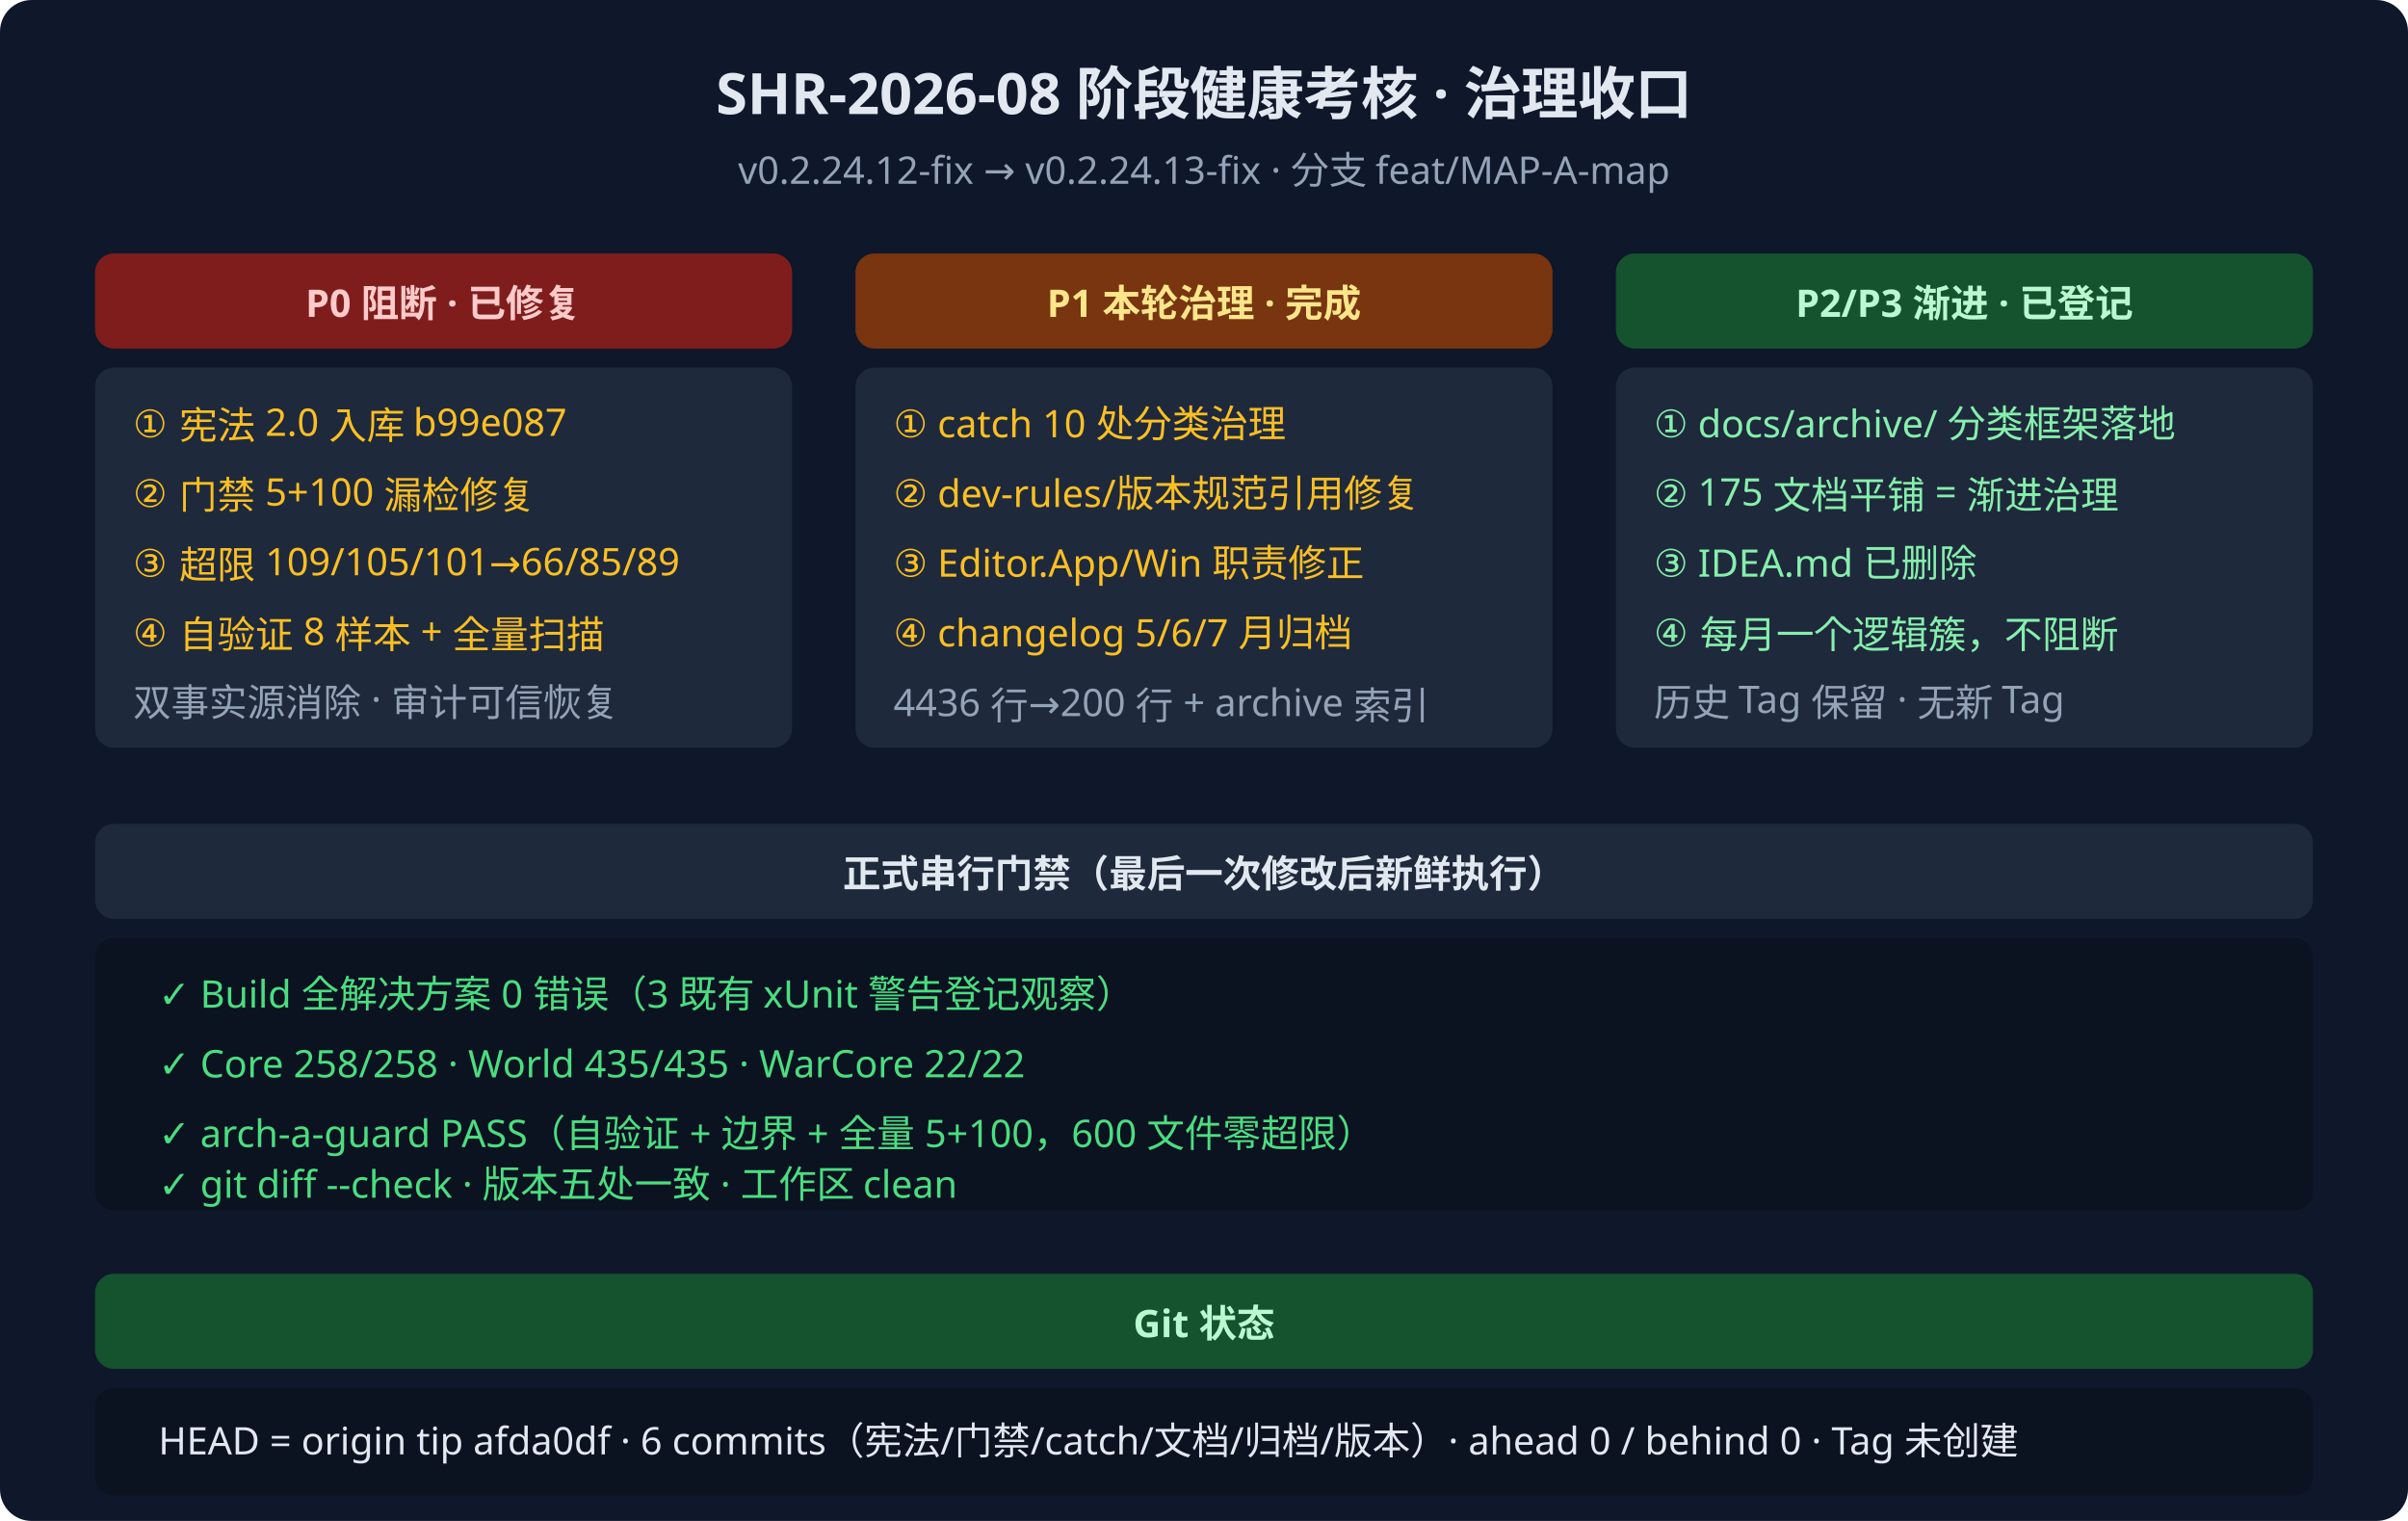
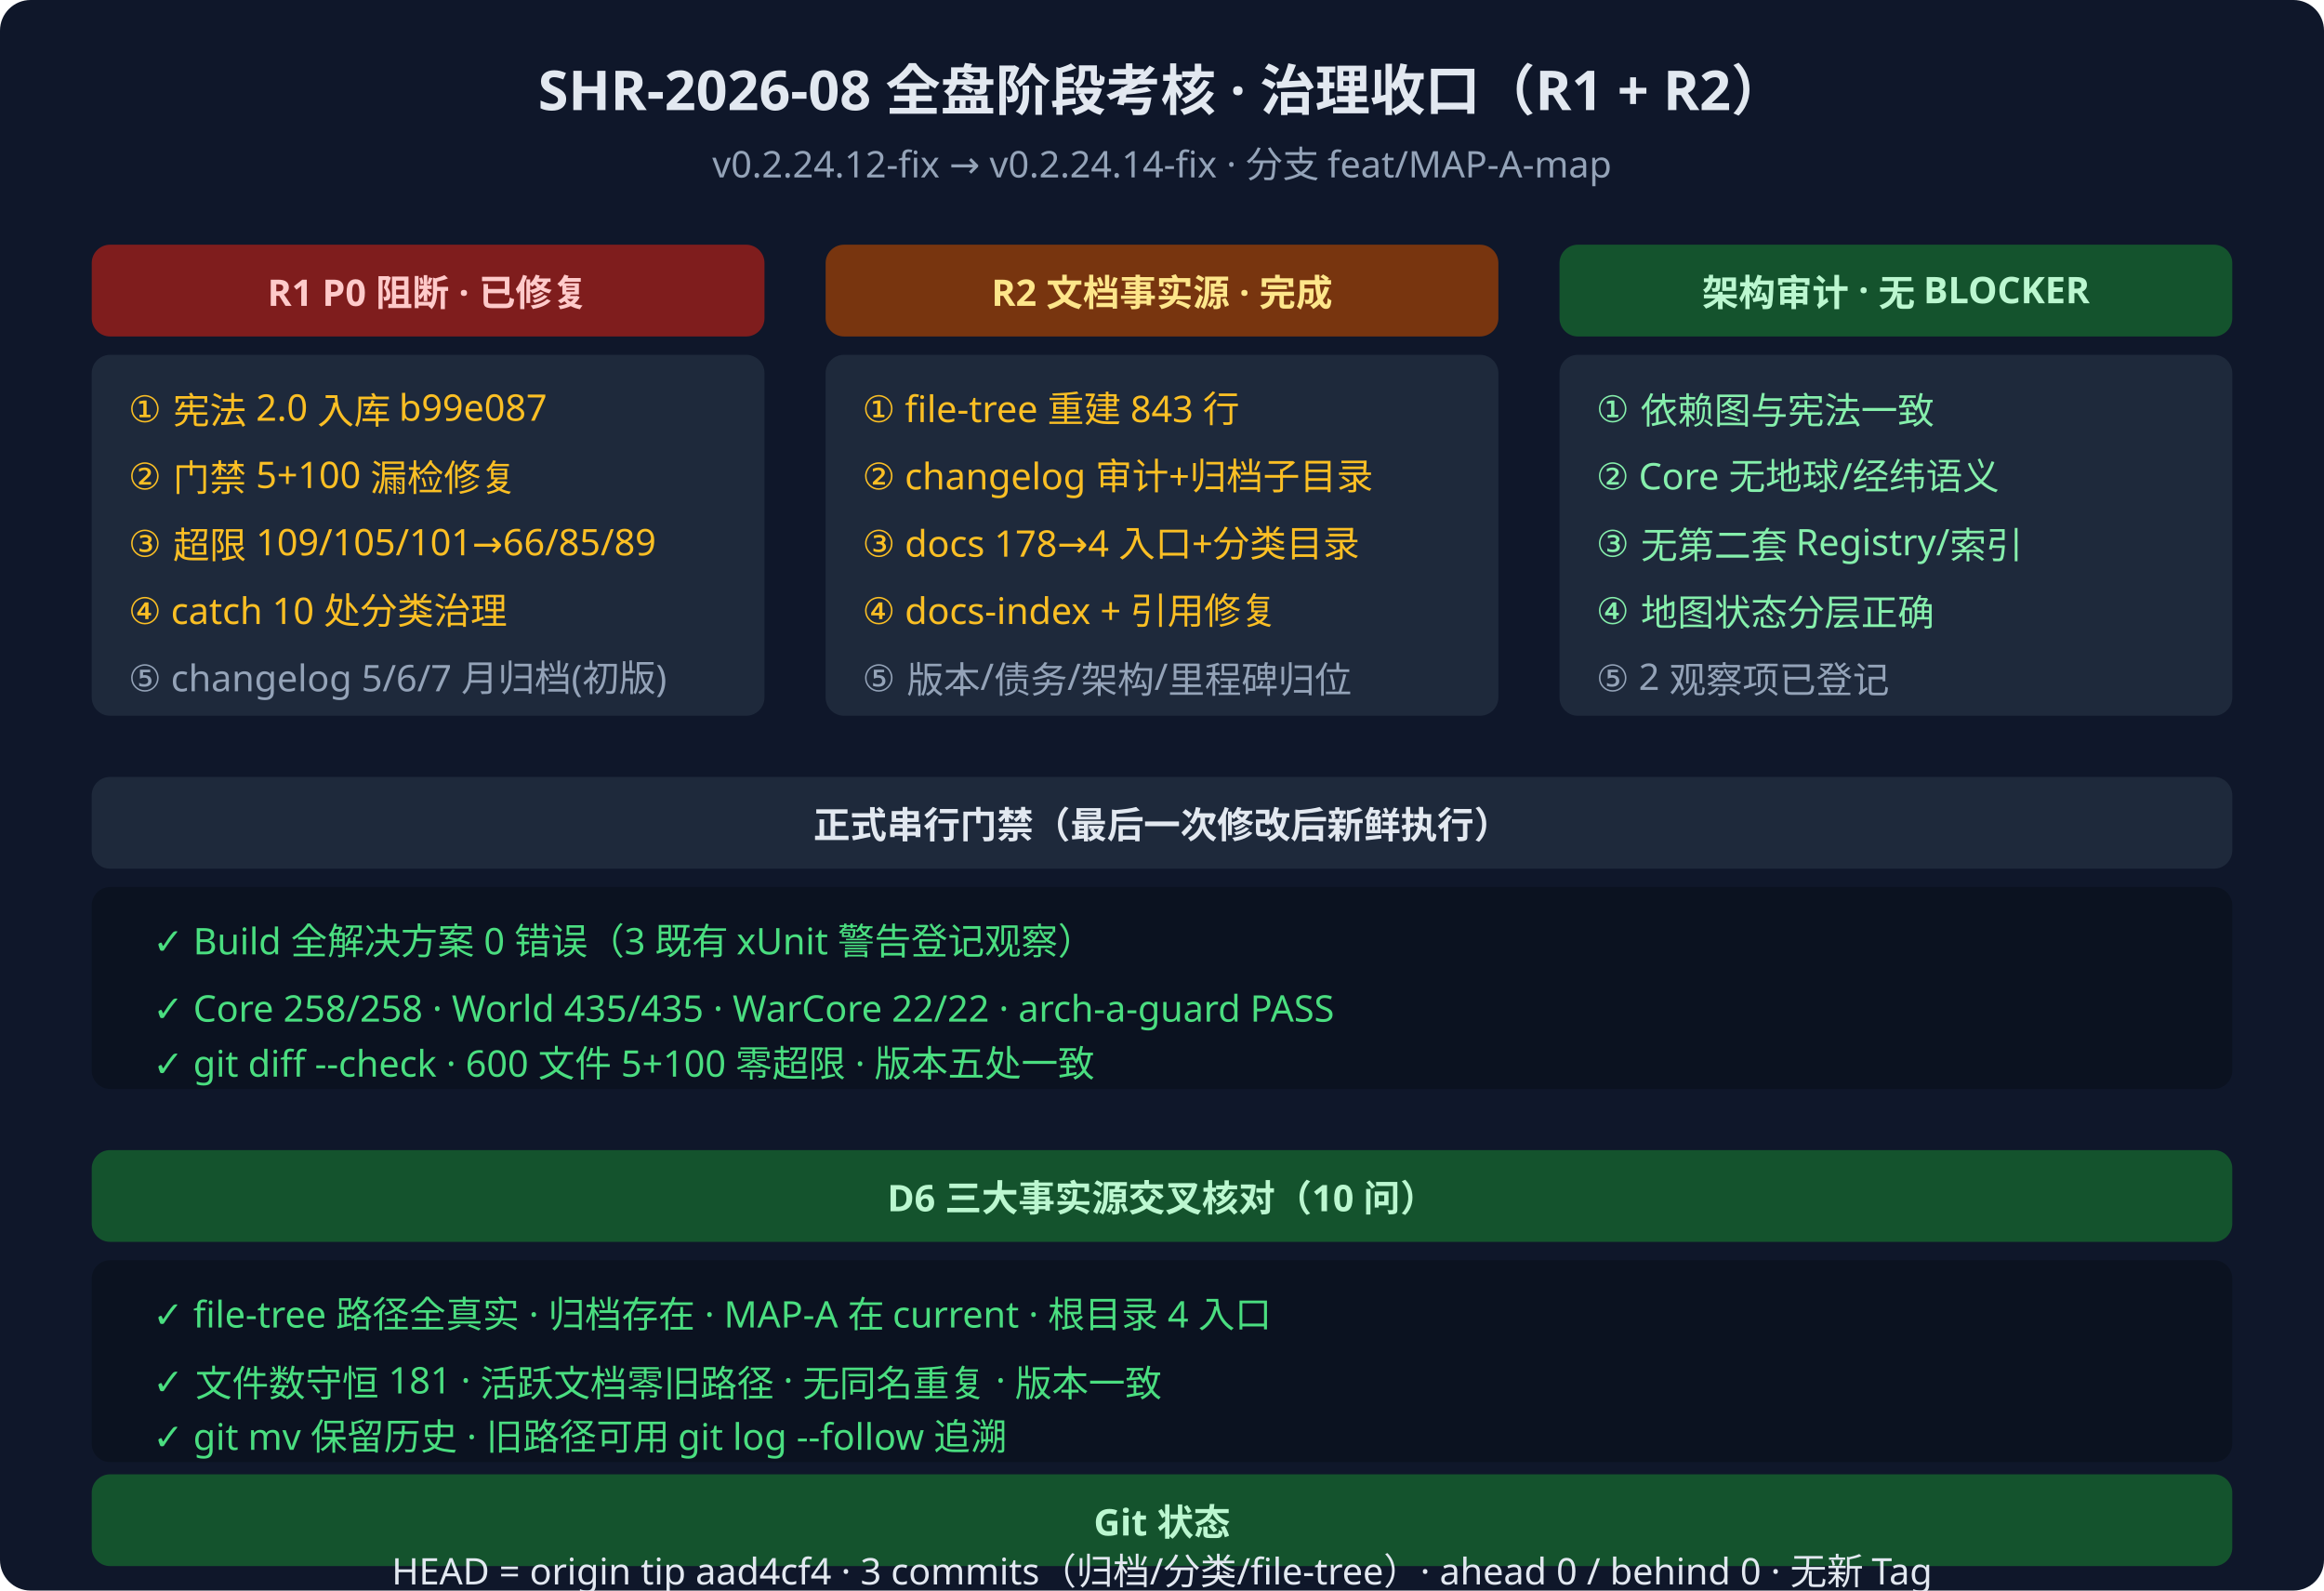
- <svg xmlns="http://www.w3.org/2000/svg" width="760" height="480" viewBox="0 0 760 480" font-family="Microsoft YaHei, sans-serif">
-   <rect width="760" height="480" rx="10" fill="#0f172a" />
-   <text x="380" y="36" text-anchor="middle" fill="#e2e8f0" font-size="18" font-weight="bold">SHR-2026-08 阶段健康考核 · 治理收口</text>
-   <text x="380" y="58" text-anchor="middle" fill="#94a3b8" font-size="12">v0.2.24.12-fix → v0.2.24.13-fix · 分支 feat/MAP-A-map</text>
+ <svg xmlns="http://www.w3.org/2000/svg" width="760" height="520" viewBox="0 0 760 520" font-family="Microsoft YaHei, sans-serif">
+   <rect width="760" height="520" rx="10" fill="#0f172a" />
+   <text x="380" y="36" text-anchor="middle" fill="#e2e8f0" font-size="18" font-weight="bold">SHR-2026-08 全盘阶段考核 · 治理收口（R1 + R2）</text>
+   <text x="380" y="58" text-anchor="middle" fill="#94a3b8" font-size="12">v0.2.24.12-fix → v0.2.24.14-fix · 分支 feat/MAP-A-map</text>
  <g font-size="12">
    <rect x="30" y="80" width="220" height="30" rx="6" fill="#7f1d1d" />
-     <text x="140" y="100" text-anchor="middle" fill="#fecaca" font-weight="bold">P0 阻断 · 已修复</text>
-     <rect x="30" y="116" width="220" height="120" rx="6" fill="#1e293b" />
+     <text x="140" y="100" text-anchor="middle" fill="#fecaca" font-weight="bold">R1 P0 阻断 · 已修复</text>
+     <rect x="30" y="116" width="220" height="118" rx="6" fill="#1e293b" />
    <text x="42" y="138" fill="#fbbf24">① 宪法 2.0 入库 b99e087</text>
    <text x="42" y="160" fill="#fbbf24">② 门禁 5+100 漏检修复</text>
    <text x="42" y="182" fill="#fbbf24">③ 超限 109/105/101→66/85/89</text>
-     <text x="42" y="204" fill="#fbbf24">④ 自验证 8 样本 + 全量扫描</text>
-     <text x="42" y="226" fill="#94a3b8">双事实源消除 · 审计可信恢复</text>
+     <text x="42" y="204" fill="#fbbf24">④ catch 10 处分类治理</text>
+     <text x="42" y="226" fill="#94a3b8">⑤ changelog 5/6/7 月归档(初版)</text>
    <rect x="270" y="80" width="220" height="30" rx="6" fill="#78350f" />
-     <text x="380" y="100" text-anchor="middle" fill="#fde68a" font-weight="bold">P1 本轮治理 · 完成</text>
-     <rect x="270" y="116" width="220" height="120" rx="6" fill="#1e293b" />
-     <text x="282" y="138" fill="#fbbf24">① catch 10 处分类治理</text>
-     <text x="282" y="160" fill="#fbbf24">② dev-rules/版本规范引用修复</text>
-     <text x="282" y="182" fill="#fbbf24">③ Editor.App/Win 职责修正</text>
-     <text x="282" y="204" fill="#fbbf24">④ changelog 5/6/7 月归档</text>
-     <text x="282" y="226" fill="#94a3b8">4436 行→200 行 + archive 索引</text>
+     <text x="380" y="100" text-anchor="middle" fill="#fde68a" font-weight="bold">R2 文档事实源 · 完成</text>
+     <rect x="270" y="116" width="220" height="118" rx="6" fill="#1e293b" />
+     <text x="282" y="138" fill="#fbbf24">① file-tree 重建 843 行</text>
+     <text x="282" y="160" fill="#fbbf24">② changelog 审计+归档子目录</text>
+     <text x="282" y="182" fill="#fbbf24">③ docs 178→4 入口+分类目录</text>
+     <text x="282" y="204" fill="#fbbf24">④ docs-index + 引用修复</text>
+     <text x="282" y="226" fill="#94a3b8">⑤ 版本/债务/架构/里程碑归位</text>
    <rect x="510" y="80" width="220" height="30" rx="6" fill="#14532d" />
-     <text x="620" y="100" text-anchor="middle" fill="#bbf7d0" font-weight="bold">P2/P3 渐进 · 已登记</text>
-     <rect x="510" y="116" width="220" height="120" rx="6" fill="#1e293b" />
-     <text x="522" y="138" fill="#86efac">① docs/archive/ 分类框架落地</text>
-     <text x="522" y="160" fill="#86efac">② 175 文档平铺 = 渐进治理</text>
-     <text x="522" y="182" fill="#86efac">③ IDEA.md 已删除</text>
-     <text x="522" y="204" fill="#86efac">④ 每月一个逻辑簇，不阻断</text>
-     <text x="522" y="226" fill="#94a3b8">历史 Tag 保留 · 无新 Tag</text>
+     <text x="620" y="100" text-anchor="middle" fill="#bbf7d0" font-weight="bold">架构审计 · 无 BLOCKER</text>
+     <rect x="510" y="116" width="220" height="118" rx="6" fill="#1e293b" />
+     <text x="522" y="138" fill="#86efac">① 依赖图与宪法一致</text>
+     <text x="522" y="160" fill="#86efac">② Core 无地球/经纬语义</text>
+     <text x="522" y="182" fill="#86efac">③ 无第二套 Registry/索引</text>
+     <text x="522" y="204" fill="#86efac">④ 地图状态分层正确</text>
+     <text x="522" y="226" fill="#94a3b8">⑤ 2 观察项已登记</text>
  </g>
  <g font-size="12">
-     <rect x="30" y="260" width="700" height="30" rx="6" fill="#1e293b" />
-     <text x="380" y="280" text-anchor="middle" fill="#e2e8f0" font-weight="bold">正式串行门禁（最后一次修改后新鲜执行）</text>
-     <rect x="30" y="296" width="700" height="86" rx="6" fill="#0b1220" />
-     <text x="50" y="318" fill="#4ade80">✓ Build 全解决方案 0 错误（3 既有 xUnit 警告登记观察）</text>
-     <text x="50" y="340" fill="#4ade80">✓ Core 258/258 · World 435/435 · WarCore 22/22</text>
-     <text x="50" y="362" fill="#4ade80">✓ arch-a-guard PASS（自验证 + 边界 + 全量 5+100，600 文件零超限）</text>
-     <text x="50" y="378" fill="#4ade80">✓ git diff --check · 版本五处一致 · 工作区 clean</text>
+     <rect x="30" y="254" width="700" height="30" rx="6" fill="#1e293b" />
+     <text x="380" y="274" text-anchor="middle" fill="#e2e8f0" font-weight="bold">正式串行门禁（最后一次修改后新鲜执行）</text>
+     <rect x="30" y="290" width="700" height="66" rx="6" fill="#0b1220" />
+     <text x="50" y="312" fill="#4ade80">✓ Build 全解决方案 0 错误（3 既有 xUnit 警告登记观察）</text>
+     <text x="50" y="334" fill="#4ade80">✓ Core 258/258 · World 435/435 · WarCore 22/22 · arch-a-guard PASS</text>
+     <text x="50" y="352" fill="#4ade80">✓ git diff --check · 600 文件 5+100 零超限 · 版本五处一致</text>
  </g>
  <g font-size="12">
-     <rect x="30" y="402" width="700" height="30" rx="6" fill="#14532d" />
-     <text x="380" y="422" text-anchor="middle" fill="#bbf7d0" font-weight="bold">Git 状态</text>
-     <rect x="30" y="438" width="700" height="34" rx="6" fill="#0b1220" />
-     <text x="50" y="459" fill="#e2e8f0">HEAD = origin tip afda0df · 6 commits（宪法/门禁/catch/文档/归档/版本）· ahead 0 / behind 0 · Tag 未创建</text>
+     <rect x="30" y="376" width="700" height="30" rx="6" fill="#14532d" />
+     <text x="380" y="396" text-anchor="middle" fill="#bbf7d0" font-weight="bold">D6 三大事实源交叉核对（10 问）</text>
+     <rect x="30" y="412" width="700" height="66" rx="6" fill="#0b1220" />
+     <text x="50" y="434" fill="#4ade80">✓ file-tree 路径全真实 · 归档存在 · MAP-A 在 current · 根目录 4 入口</text>
+     <text x="50" y="456" fill="#4ade80">✓ 文件数守恒 181 · 活跃文档零旧路径 · 无同名重复 · 版本一致</text>
+     <text x="50" y="474" fill="#4ade80">✓ git mv 保留历史 · 旧路径可用 git log --follow 追溯</text>
+   </g>
+   <g font-size="12">
+     <rect x="30" y="482" width="700" height="30" rx="6" fill="#14532d" />
+     <text x="380" y="502" text-anchor="middle" fill="#bbf7d0" font-weight="bold">Git 状态</text>
+     <text x="380" y="518" text-anchor="middle" fill="#e2e8f0">HEAD = origin tip aad4cf4 · 3 commits（归档/分类/file-tree）· ahead 0 / behind 0 · 无新 Tag</text>
  </g>
</svg>
